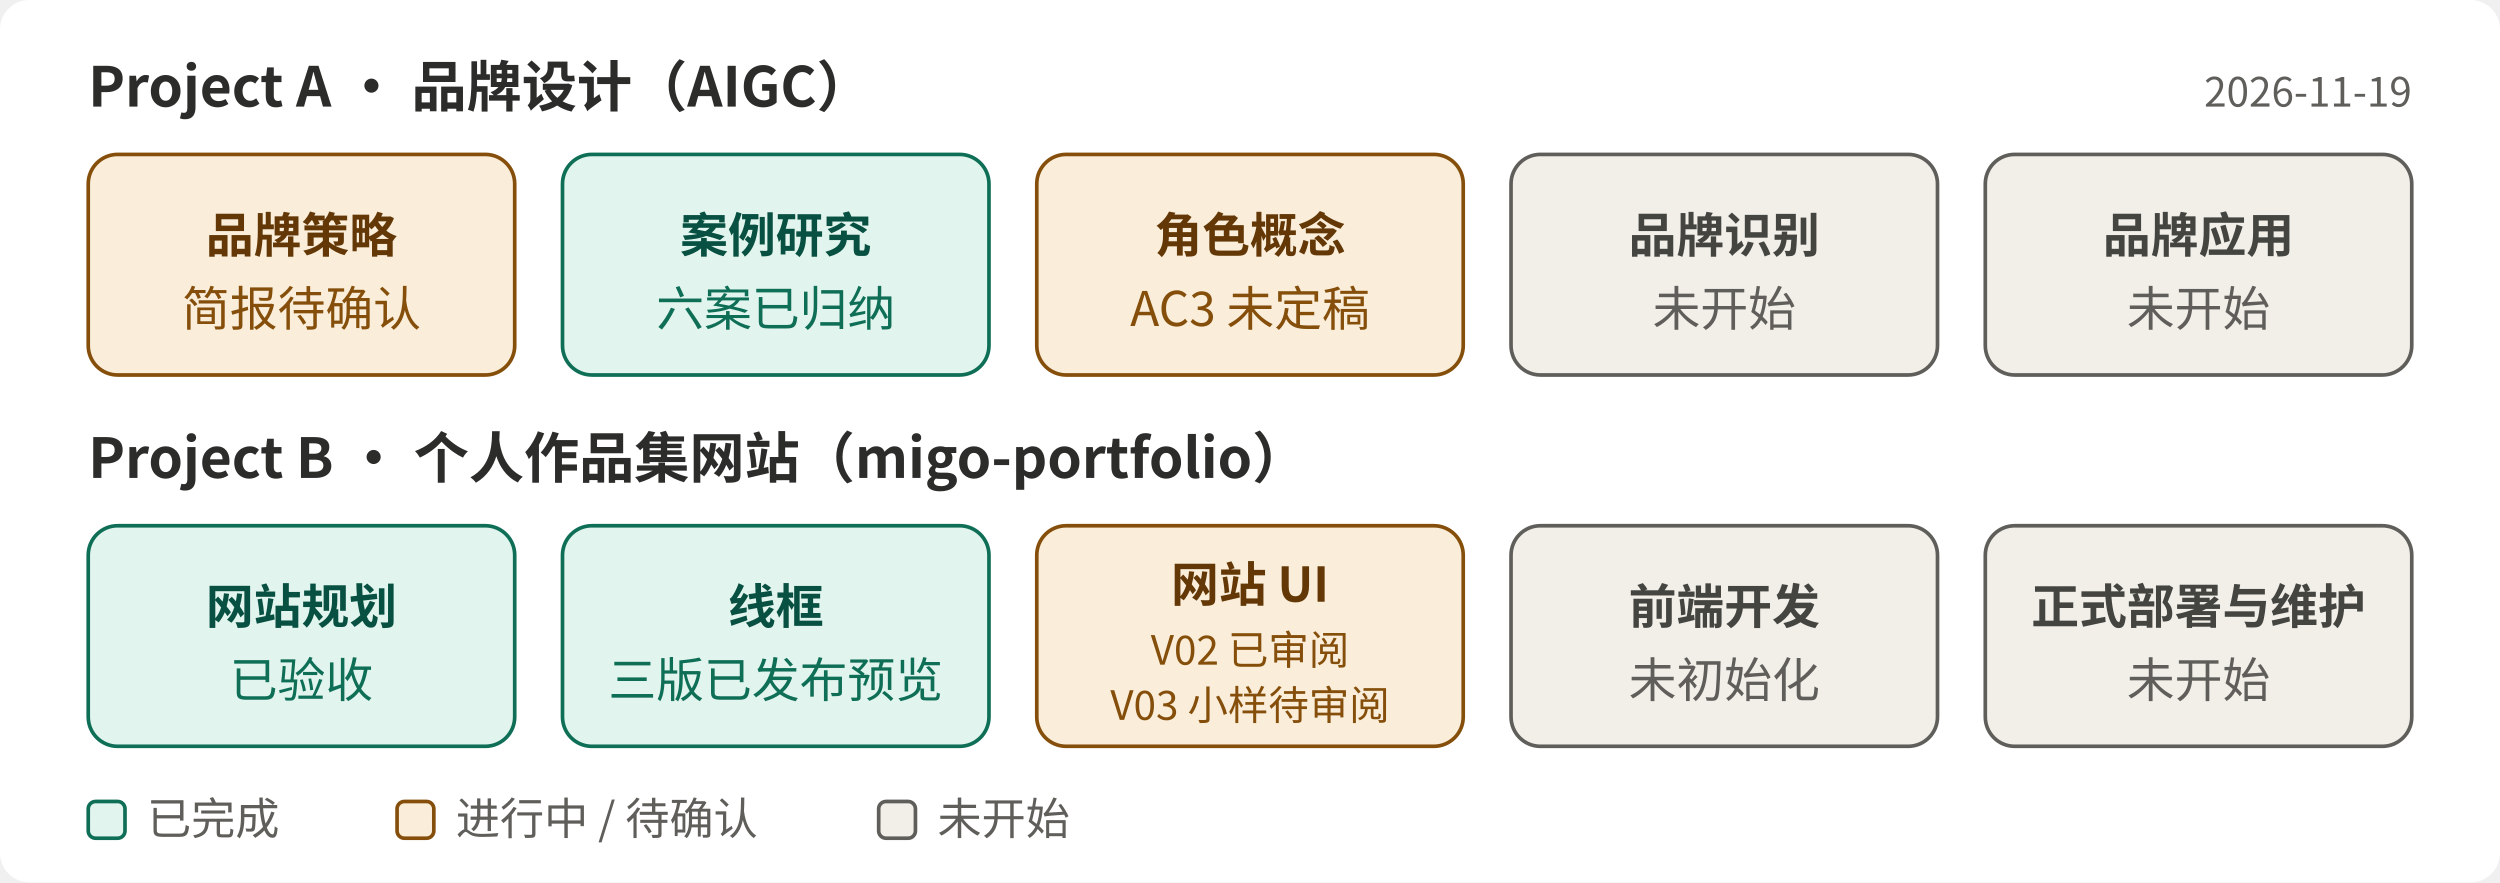
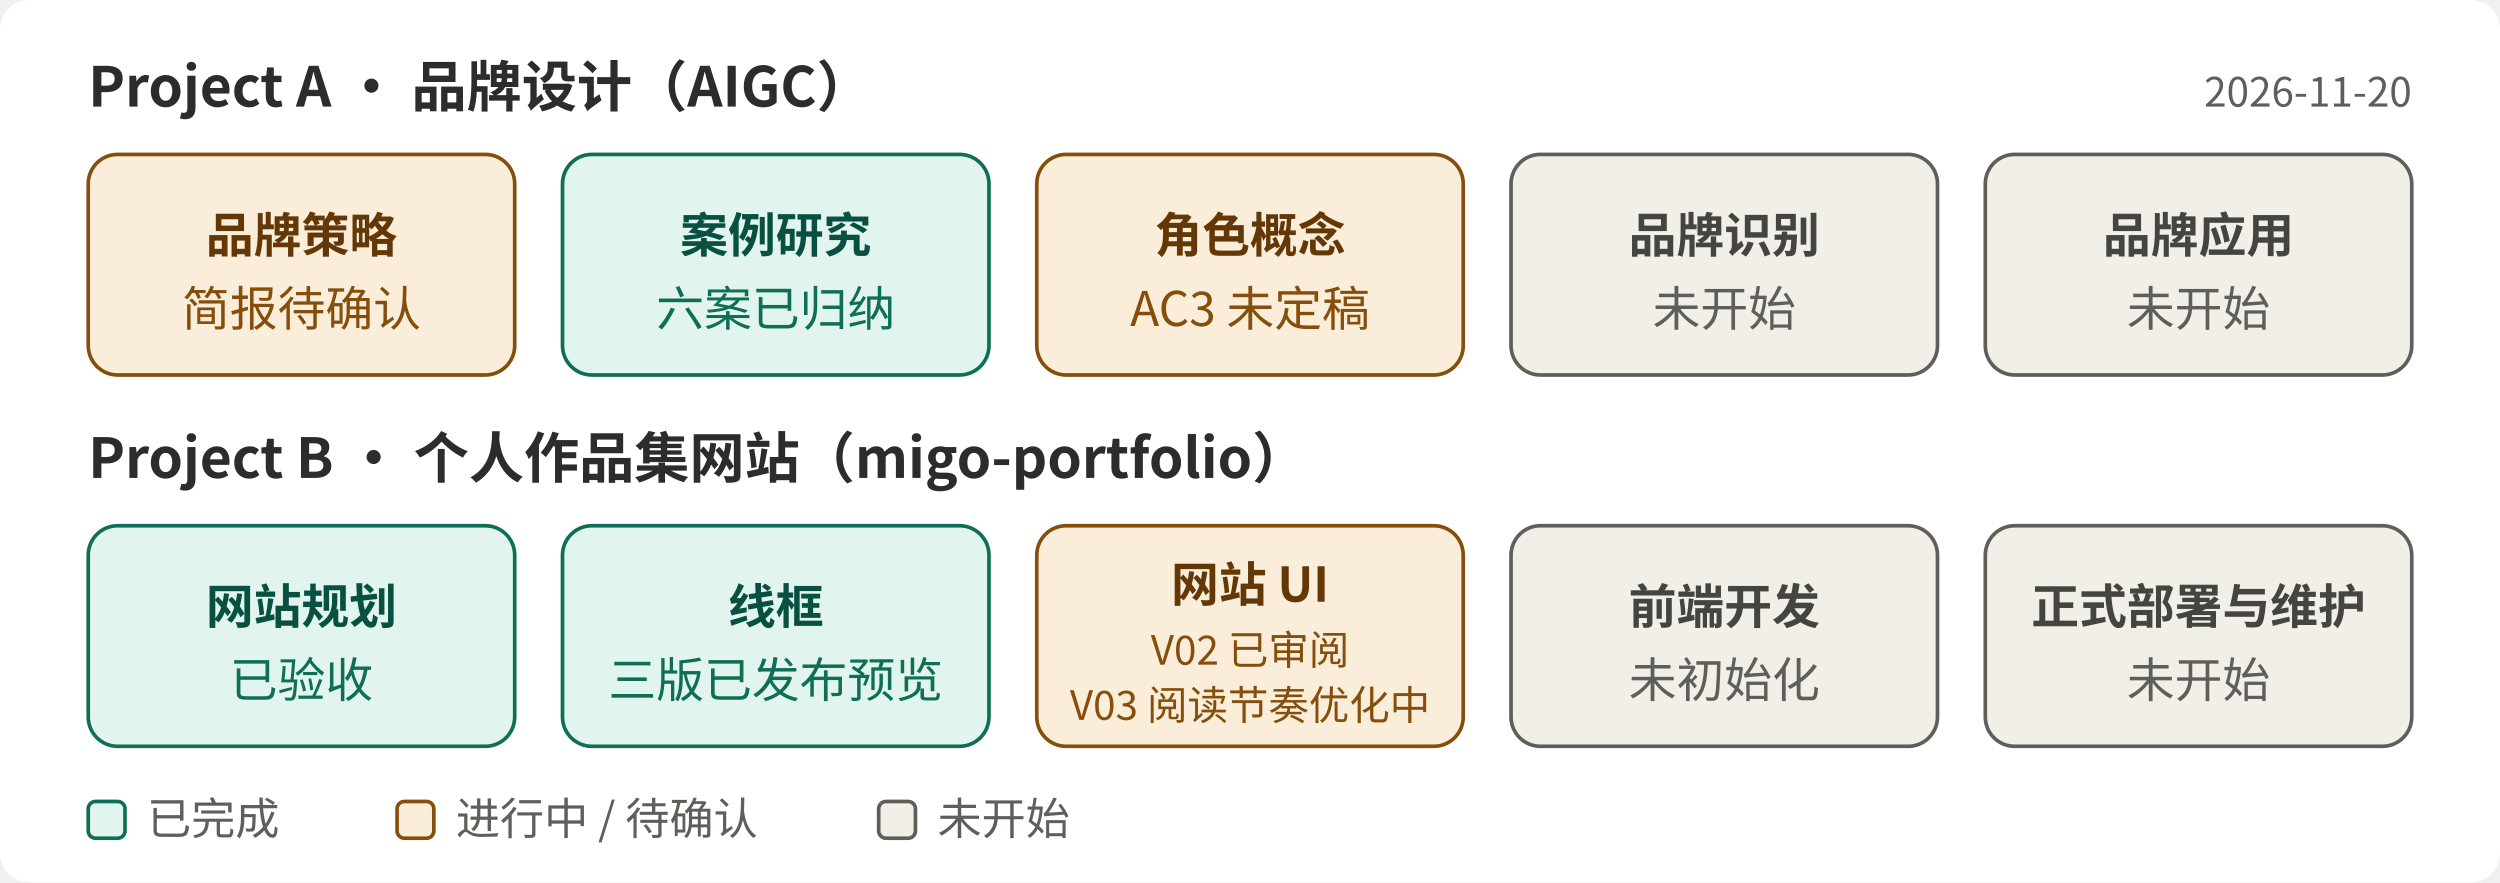
<svg xmlns="http://www.w3.org/2000/svg" width="680" height="240" viewBox="0 0 680 240" role="img" aria-labelledby="progress-title progress-desc" lang="zh-CN" xml:lang="zh-CN" font-family="system-ui, 'Microsoft YaHei', 'PingFang SC', 'Noto Sans CJK SC', sans-serif">
  <rect width="680" height="240" rx="8" fill="#FFFFFF" />
  <text x="24" y="29" font-size="15" font-weight="650" fill="#2C2C2A">Project A · 品牌设计（AIGC）</text>
-   <text x="656" y="29" font-size="11" text-anchor="end" fill="#5F5E5A">2026-11-19</text>
+   <text x="656" y="29" font-size="11" text-anchor="end" fill="#5F5E5A">2026-11-20</text>
  <g font-size="13" text-anchor="middle" dominant-baseline="central">
    <g transform="translate(24 42)">
      <rect width="116" height="60" rx="8" fill="#FAEEDA" stroke="#854F0B" />
      <text x="58" y="21" font-weight="650" fill="#633806">品牌策略</text>
      <text x="58" y="41" fill="#854F0B">简报待确认</text>
    </g>
    <g transform="translate(153 42)">
      <rect width="116" height="60" rx="8" fill="#E1F5EE" stroke="#0F6E56" />
      <text x="58" y="21" font-weight="650" fill="#085041">案例研究</text>
      <text x="58" y="41" fill="#0F6E56">六案已归纳</text>
    </g>
    <g transform="translate(282 42)">
      <rect width="116" height="60" rx="8" fill="#FAEEDA" stroke="#854F0B" />
      <text x="58" y="21" font-weight="650" fill="#633806">角色概念</text>
      <text x="58" y="41" fill="#854F0B">AC3 未定稿</text>
    </g>
    <g transform="translate(411 42)">
      <rect width="116" height="60" rx="8" fill="#F1EFE8" stroke="#5F5E5A" />
      <text x="58" y="21" font-weight="650" fill="#444441">品牌识别</text>
      <text x="58" y="41" fill="#5F5E5A">未开始</text>
    </g>
    <g transform="translate(540 42)">
      <rect width="116" height="60" rx="8" fill="#F1EFE8" stroke="#5F5E5A" />
      <text x="58" y="21" font-weight="650" fill="#444441">品牌应用</text>
      <text x="58" y="41" fill="#5F5E5A">未开始</text>
    </g>
  </g>
  <text x="24" y="130" font-size="15" font-weight="650" fill="#2C2C2A">Project B · 个人作品集网站（migo-portfolio）</text>
  <g font-size="13" text-anchor="middle" dominant-baseline="central">
    <g transform="translate(24 143)">
      <rect width="116" height="60" rx="8" fill="#E1F5EE" stroke="#0F6E56" />
      <text x="58" y="21" font-weight="650" fill="#085041">网站规划</text>
      <text x="58" y="41" fill="#0F6E56">已验收</text>
    </g>
    <g transform="translate(153 143)">
      <rect width="116" height="60" rx="8" fill="#E1F5EE" stroke="#0F6E56" />
      <text x="58" y="21" font-weight="650" fill="#085041">线框</text>
      <text x="58" y="41" fill="#0F6E56">三版已发布预览</text>
    </g>
    <g transform="translate(282 143)">
      <rect width="116" height="60" rx="8" fill="#FAEEDA" stroke="#854F0B" />
      <text x="58" y="15" font-weight="650" fill="#633806">网站 UI</text>
      <text x="58" y="33" font-size="11" fill="#854F0B">V02 已审阅</text>
-       <text x="58" y="48" font-size="11" fill="#854F0B">V03 小样待审阅</text>
+       <text x="58" y="48" font-size="11" fill="#854F0B">V03 阅读节奏优化中</text>
    </g>
    <g transform="translate(411 143)">
      <rect width="116" height="60" rx="8" fill="#F1EFE8" stroke="#5F5E5A" />
      <text x="58" y="21" font-weight="650" fill="#444441">前端开发</text>
      <text x="58" y="41" fill="#5F5E5A">未初始化</text>
    </g>
    <g transform="translate(540 143)">
      <rect width="116" height="60" rx="8" fill="#F1EFE8" stroke="#5F5E5A" />
      <text x="58" y="21" font-weight="650" fill="#444441">正式部署与维护</text>
      <text x="58" y="41" fill="#5F5E5A">未开始</text>
    </g>
  </g>
  <g font-size="12" fill="#5F5E5A">
    <rect x="24" y="218" width="10" height="10" rx="2" fill="#E1F5EE" stroke="#0F6E56" />
    <text x="40" y="227">已完成</text>
    <rect x="108" y="218" width="10" height="10" rx="2" fill="#FAEEDA" stroke="#854F0B" />
    <text x="124" y="227">进行中 / 待确认</text>
    <rect x="239" y="218" width="10" height="10" rx="2" fill="#F1EFE8" stroke="#5F5E5A" />
    <text x="255" y="227">未开始</text>
  </g>
</svg>
